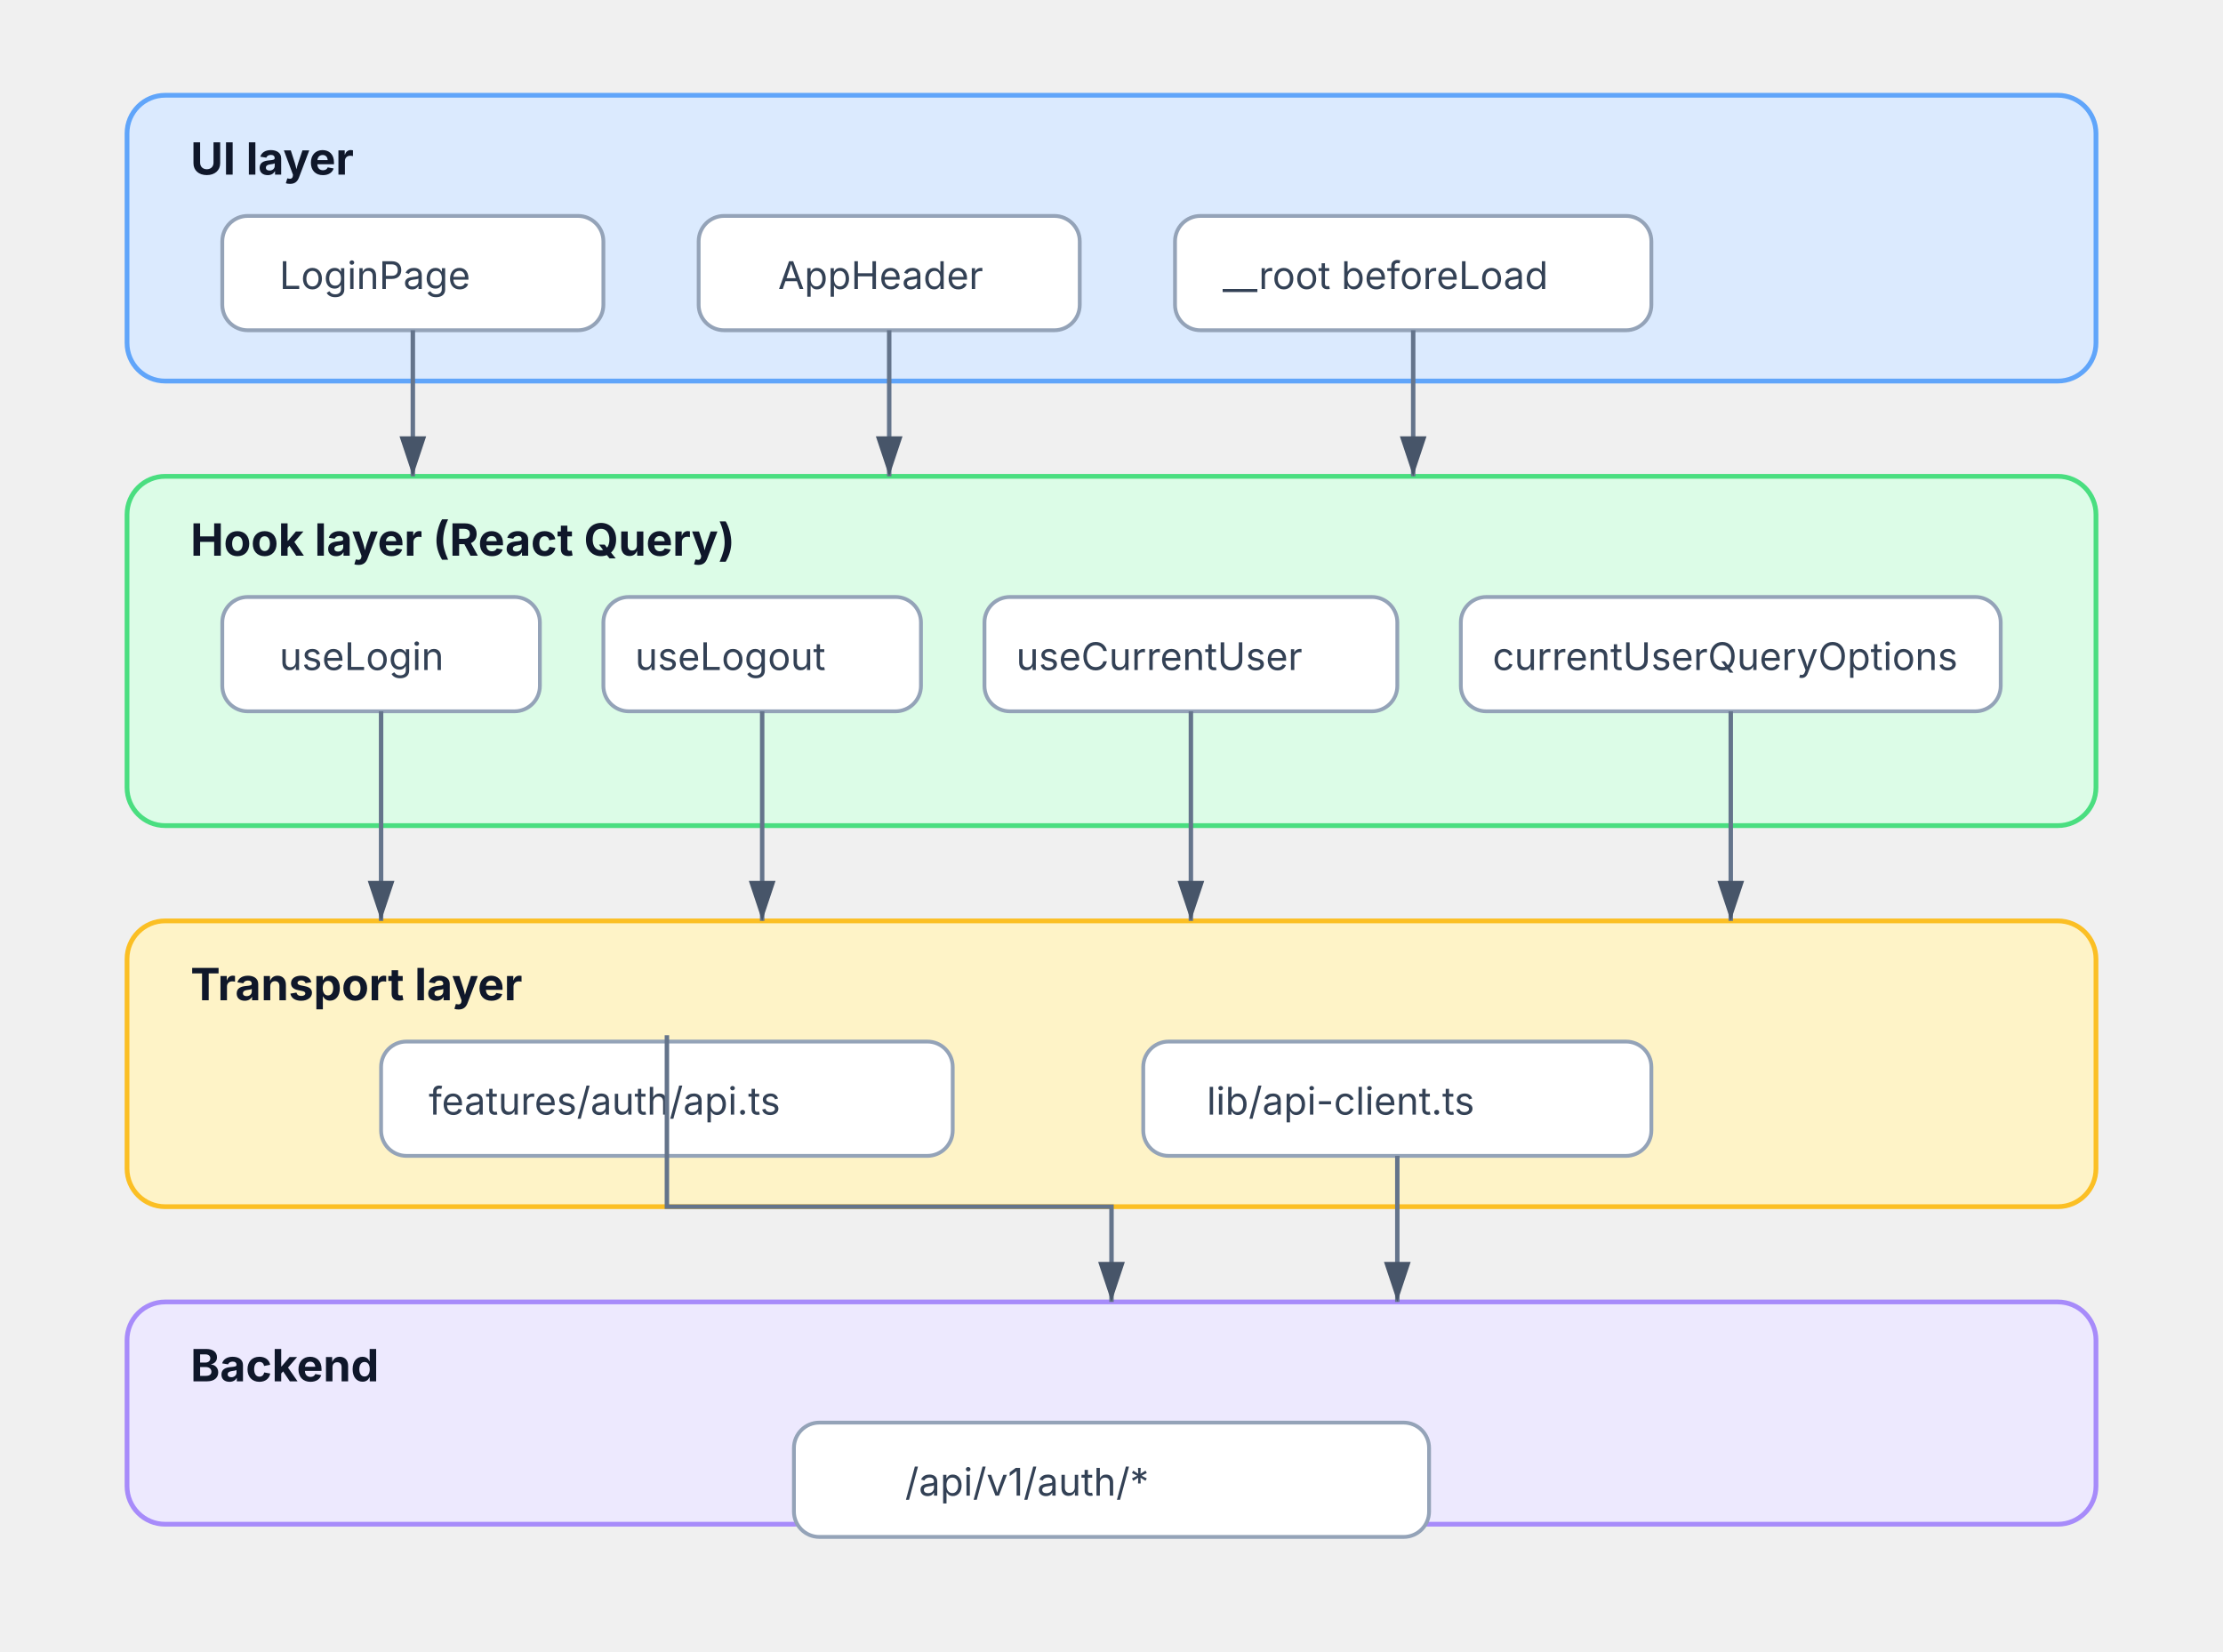
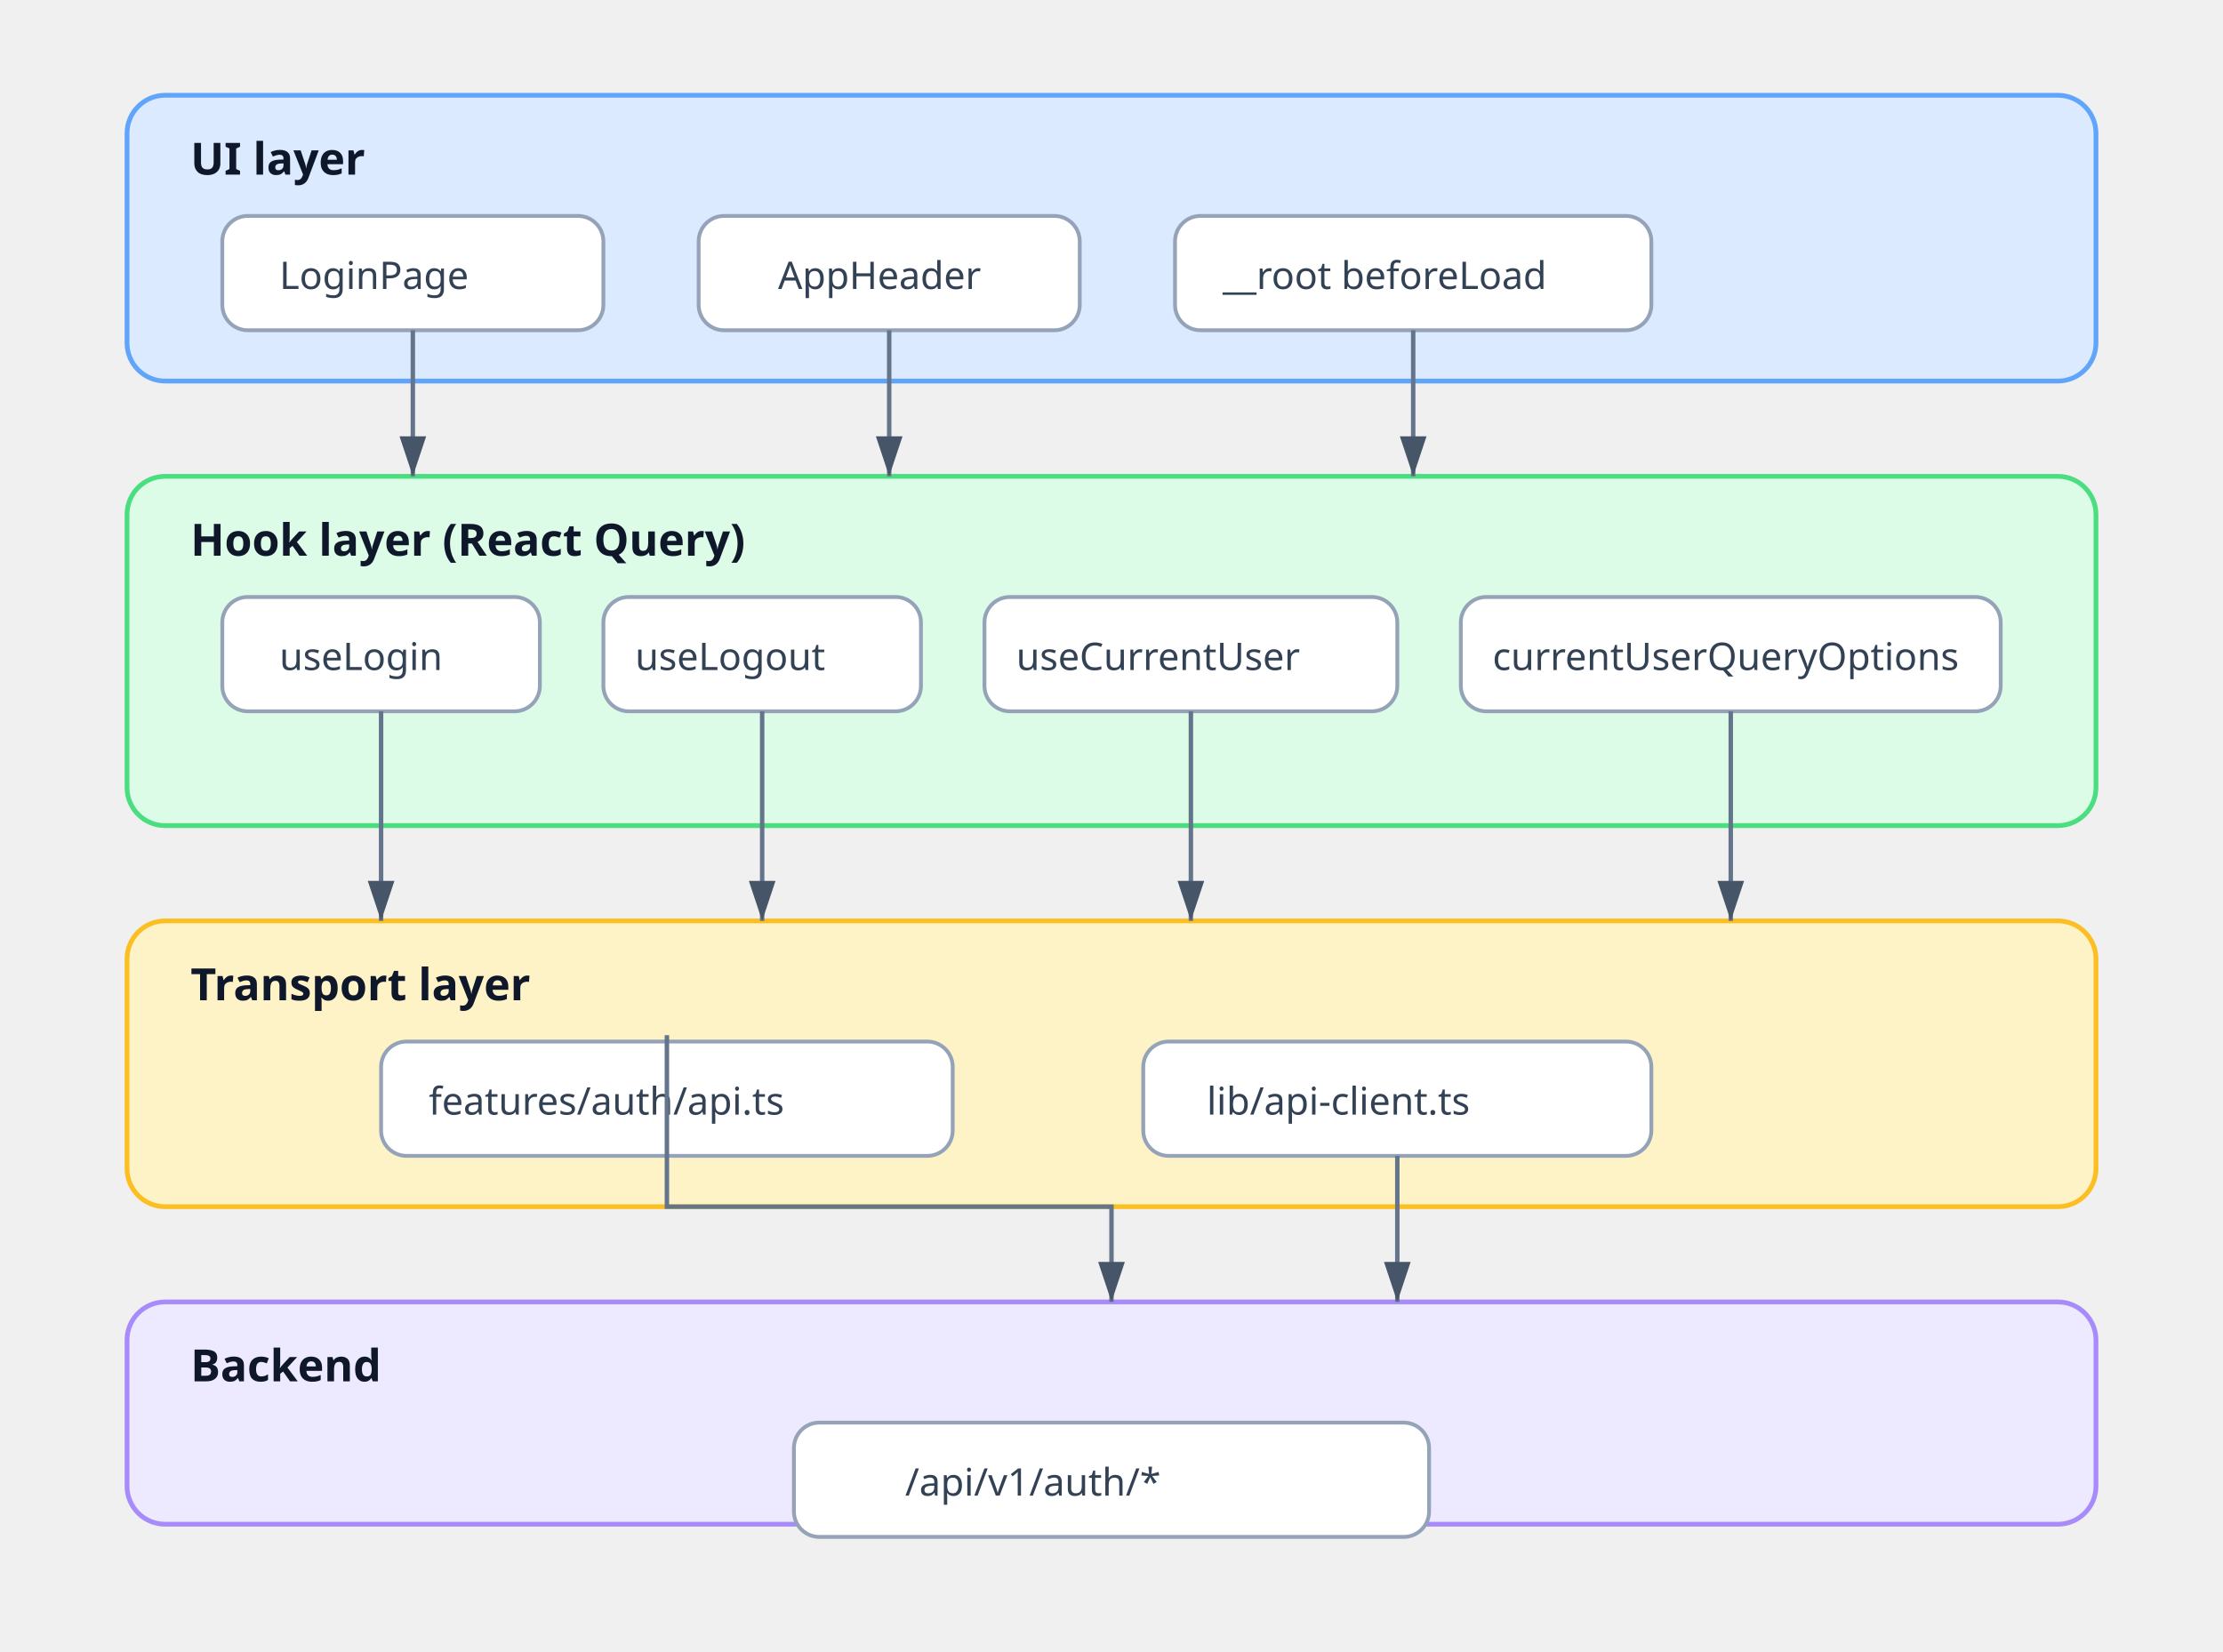
- <svg xmlns="http://www.w3.org/2000/svg" viewBox="0 0 700 520" font-family="Inter, system-ui, sans-serif">
+ <svg xmlns="http://www.w3.org/2000/svg" viewBox="0 0 700 520" font-family="Figtree, system-ui, sans-serif">
  <defs>
    <marker id="arrow" markerWidth="10" markerHeight="10" refX="9" refY="3" orient="auto">
      <path d="M0,0 L9,3 L0,6 Z" fill="#475569" />
    </marker>
    <style>
      .layer { fill: #f8fafc; stroke: #cbd5e1; stroke-width: 1.5; rx: 12; }
      .ui { fill: #dbeafe; stroke: #60a5fa; }
      .hooks { fill: #dcfce7; stroke: #4ade80; }
      .transport { fill: #fef3c7; stroke: #fbbf24; }
      .server { fill: #ede9fe; stroke: #a78bfa; }
      .box { fill: white; stroke: #94a3b8; stroke-width: 1.2; rx: 8; }
      .title { font-size: 14px; font-weight: 700; fill: #0f172a; }
      .label { font-size: 12px; fill: #334155; }
      .edge { stroke: #64748b; stroke-width: 1.4; fill: none; marker-end: url(#arrow); }
    </style>
  </defs>
  <rect class="layer ui" x="40" y="30" width="620" height="90" />
  <text class="title" x="60" y="55">UI layer</text>
  <rect class="box" x="70" y="68" width="120" height="36" />
  <text class="label" x="88" y="91">LoginPage</text>
  <rect class="box" x="220" y="68" width="120" height="36" />
  <text class="label" x="245" y="91">AppHeader</text>
  <rect class="box" x="370" y="68" width="150" height="36" />
  <text class="label" x="385" y="91">__root beforeLoad</text>
  <rect class="layer hooks" x="40" y="150" width="620" height="110" />
  <text class="title" x="60" y="175">Hook layer (React Query)</text>
  <rect class="box" x="70" y="188" width="100" height="36" />
  <text class="label" x="88" y="211">useLogin</text>
  <rect class="box" x="190" y="188" width="100" height="36" />
  <text class="label" x="200" y="211">useLogout</text>
  <rect class="box" x="310" y="188" width="130" height="36" />
  <text class="label" x="320" y="211">useCurrentUser</text>
  <rect class="box" x="460" y="188" width="170" height="36" />
  <text class="label" x="470" y="211">currentUserQueryOptions</text>
  <rect class="layer transport" x="40" y="290" width="620" height="90" />
  <text class="title" x="60" y="315">Transport layer</text>
  <rect class="box" x="120" y="328" width="180" height="36" />
  <text class="label" x="135" y="351">features/auth/api.ts</text>
  <rect class="box" x="360" y="328" width="160" height="36" />
  <text class="label" x="380" y="351">lib/api-client.ts</text>
  <rect class="layer server" x="40" y="410" width="620" height="70" />
  <text class="title" x="60" y="435">Backend</text>
  <rect class="box" x="250" y="448" width="200" height="36" />
  <text class="label" x="285" y="471">/api/v1/auth/*</text>
  <path class="edge" d="M130 104 V150" />
  <path class="edge" d="M280 104 V150" />
  <path class="edge" d="M445 104 V150" />
  <path class="edge" d="M120 224 V290" />
  <path class="edge" d="M240 224 V290" />
  <path class="edge" d="M375 224 V290" />
  <path class="edge" d="M545 224 V290" />
  <path class="edge" d="M210 326 V380 H350 V410" />
  <path class="edge" d="M440 364 V410" />
</svg>
